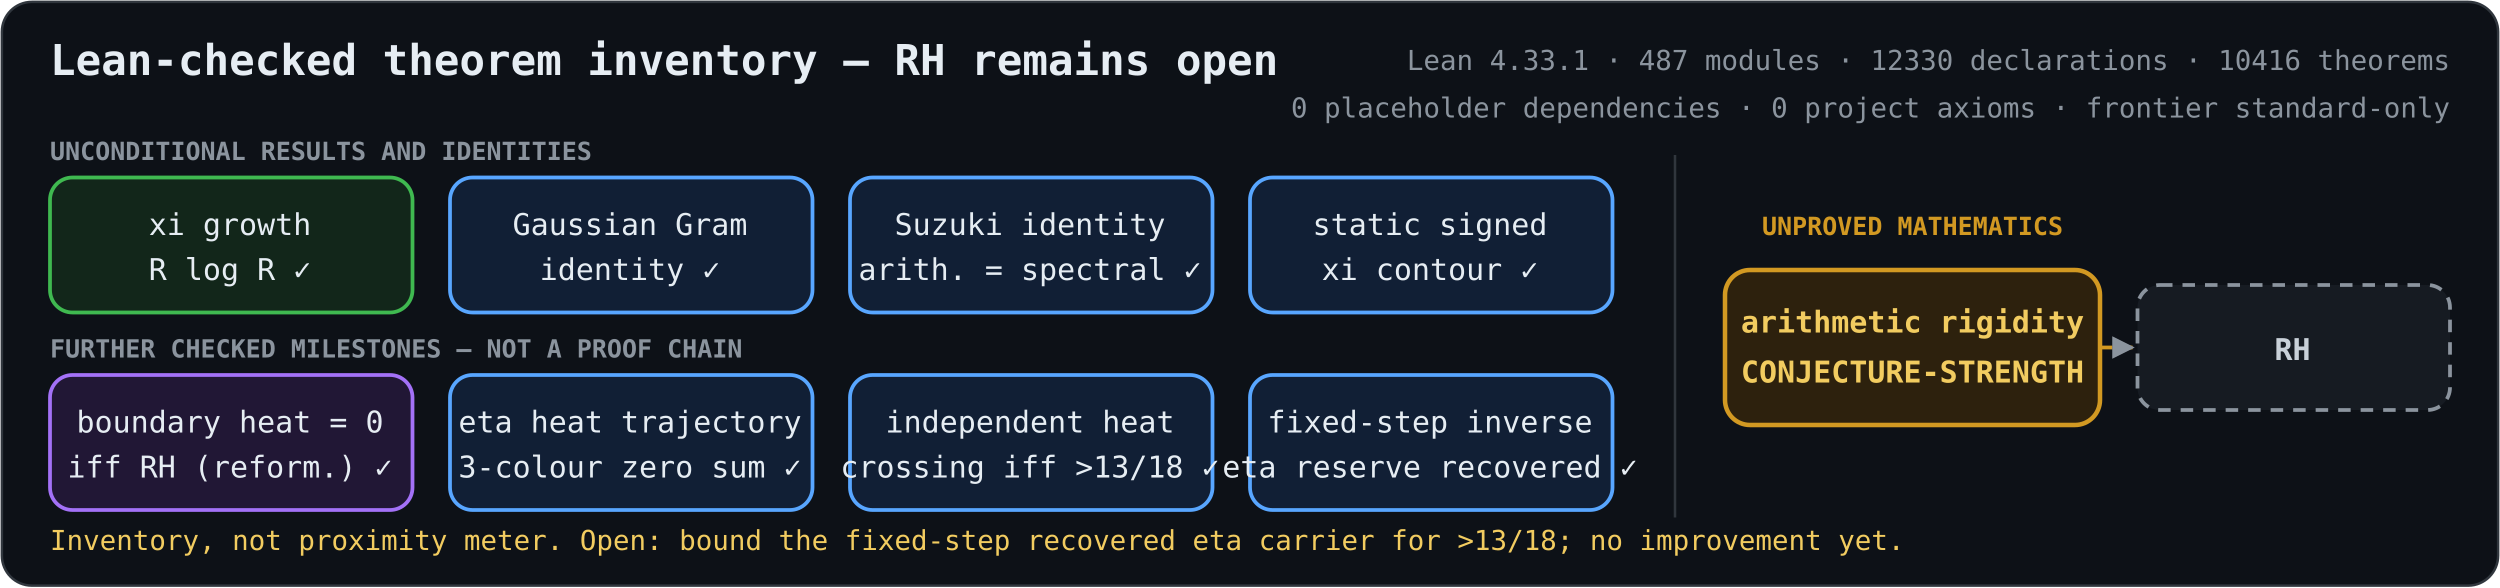
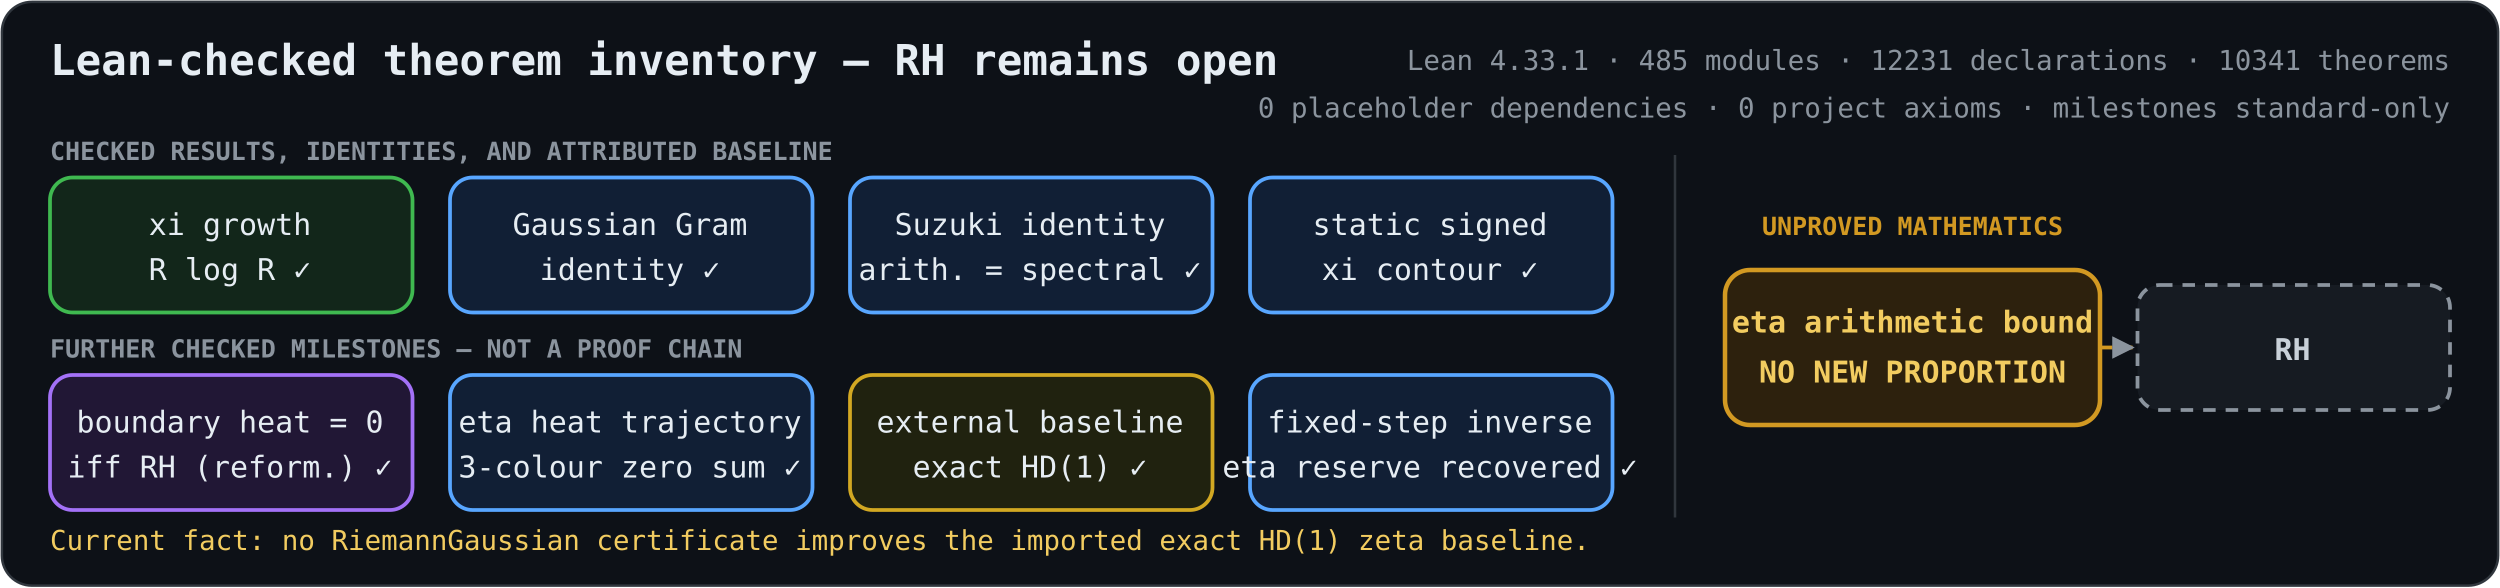
<svg xmlns="http://www.w3.org/2000/svg" role="img" aria-labelledby="title description" viewBox="0 0 1000 235">
  <defs>
    <marker id="arrow" viewBox="0 0 10 10" refX="9" refY="5" markerWidth="6" markerHeight="6" orient="auto-start-reverse">
      <path d="M 0 0 L 10 5 L 0 10 z" fill="#8b949e" />
    </marker>
    <style>
      .bg { fill: #0d1117; stroke: #30363d; }
      text { fill: #e6edf3; font-family: ui-monospace, SFMono-Regular, Menlo, Consolas, monospace; font-size: 12px; text-anchor: middle; }
      .heading { font-size: 17px; font-weight: 700; text-anchor: start; }
      .metrics { fill: #8b949e; font-size: 11px; text-anchor: end; }
      .proved rect { fill: #12261a; stroke: #3fb950; stroke-width: 1.5; }
      .proved.equivalence rect { fill: #211735; stroke: #a371f7; }
      .proved.bridge rect { fill: #111f35; stroke: #58a6ff; }
-       .proved.reduction rect { fill: #102a2c; stroke: #39c5cf; }
+       .proved.external rect { fill: #20220f; stroke: #d2a822; }
      .open rect { fill: #2d210d; stroke: #d29922; stroke-width: 1.8; }
      .goal rect { fill: #161b22; stroke: #8b949e; stroke-width: 1.5; stroke-dasharray: 5 4; }
      .open text { fill: #f2cc60; font-weight: 700; }
      .goal text { fill: #c9d1d9; font-weight: 700; }
      .open-edge { fill: none; stroke: #d29922; stroke-width: 1.5; stroke-dasharray: 5 4; marker-end: url(#arrow); }
      .section { fill: #8b949e; font-size: 10px; font-weight: 700; text-anchor: start; }
      .gap-label { fill: #d29922; font-size: 10px; font-weight: 700; }
      .frontier { fill: #f2cc60; font-size: 11px; text-anchor: start; }
    </style>
  </defs>
  <rect class="bg" x="0.75" y="0.75" width="998.5" height="233.5" rx="12" />
  <text class="heading" x="20" y="30">Lean-checked theorem inventory — RH remains open</text>
-   <text class="metrics" x="980" y="28">Lean 4.33.1 · 487 modules · 12330 declarations · 10416 theorems</text>
-   <text class="metrics" x="980" y="47">0 placeholder dependencies · 0 project axioms · frontier standard-only</text>
-   <text class="section" x="20" y="64">UNCONDITIONAL RESULTS AND IDENTITIES</text>
+   <text class="metrics" x="980" y="28">Lean 4.33.1 · 485 modules · 12231 declarations · 10341 theorems</text>
+   <text class="metrics" x="980" y="47">0 placeholder dependencies · 0 project axioms · milestones standard-only</text>
+   <text class="section" x="20" y="64">CHECKED RESULTS, IDENTITIES, AND ATTRIBUTED BASELINE</text>
  <text class="section" x="20" y="143">FURTHER CHECKED MILESTONES — NOT A PROOF CHAIN</text>
  <line x1="670" y1="62" x2="670" y2="207" stroke="#30363d" />
  <text class="gap-label" x="765" y="94">UNPROVED MATHEMATICS</text>
  <path class="open-edge" d="M840 139 H853" />
  <g class="proved unconditional">
    <rect x="20" y="71" width="145" height="54" rx="9" />
    <text x="92" y="94">xi growth</text>
    <text x="92" y="112">R log R  ✓</text>
  </g>
  <g class="proved bridge">
    <rect x="180" y="71" width="145" height="54" rx="9" />
    <text x="252" y="94">Gaussian Gram</text>
    <text x="252" y="112">identity  ✓</text>
  </g>
  <g class="proved bridge">
    <rect x="340" y="71" width="145" height="54" rx="9" />
    <text x="412" y="94">Suzuki identity</text>
    <text x="412" y="112">arith. = spectral  ✓</text>
  </g>
  <g class="proved bridge">
    <rect x="500" y="71" width="145" height="54" rx="9" />
    <text x="572" y="94">static signed</text>
    <text x="572" y="112">xi contour  ✓</text>
  </g>
  <g class="proved equivalence">
    <rect x="20" y="150" width="145" height="54" rx="9" />
    <text x="92" y="173">boundary heat = 0</text>
    <text x="92" y="191">iff RH (reform.)  ✓</text>
  </g>
  <g class="proved bridge">
    <rect x="180" y="150" width="145" height="54" rx="9" />
    <text x="252" y="173">eta heat trajectory</text>
    <text x="252" y="191">3-colour zero sum  ✓</text>
  </g>
-   <g class="proved bridge">
+   <g class="proved external">
    <rect x="340" y="150" width="145" height="54" rx="9" />
-     <text x="412" y="173">independent heat</text>
-     <text x="412" y="191">crossing iff &gt;13/18  ✓</text>
+     <text x="412" y="173">external baseline</text>
+     <text x="412" y="191">exact HD(1)  ✓</text>
  </g>
  <g class="proved bridge">
    <rect x="500" y="150" width="145" height="54" rx="9" />
    <text x="572" y="173">fixed-step inverse</text>
    <text x="572" y="191">eta reserve recovered  ✓</text>
  </g>
  <g class="open">
    <rect x="690" y="108" width="150" height="62" rx="10" />
-     <text x="765" y="133">arithmetic rigidity</text>
-     <text x="765" y="153">CONJECTURE-STRENGTH</text>
+     <text x="765" y="133">eta arithmetic bound</text>
+     <text x="765" y="153">NO NEW PROPORTION</text>
  </g>
  <g class="goal">
    <rect x="855" y="114" width="125" height="50" rx="9" />
    <text x="917" y="144">RH</text>
  </g>
-   <text class="frontier" x="20" y="220">Inventory, not proximity meter. Open: bound the fixed-step recovered eta carrier for &gt;13/18; no improvement yet.</text>
+   <text class="frontier" x="20" y="220">Current fact: no RiemannGaussian certificate improves the imported exact HD(1) zeta baseline.</text>
</svg>
